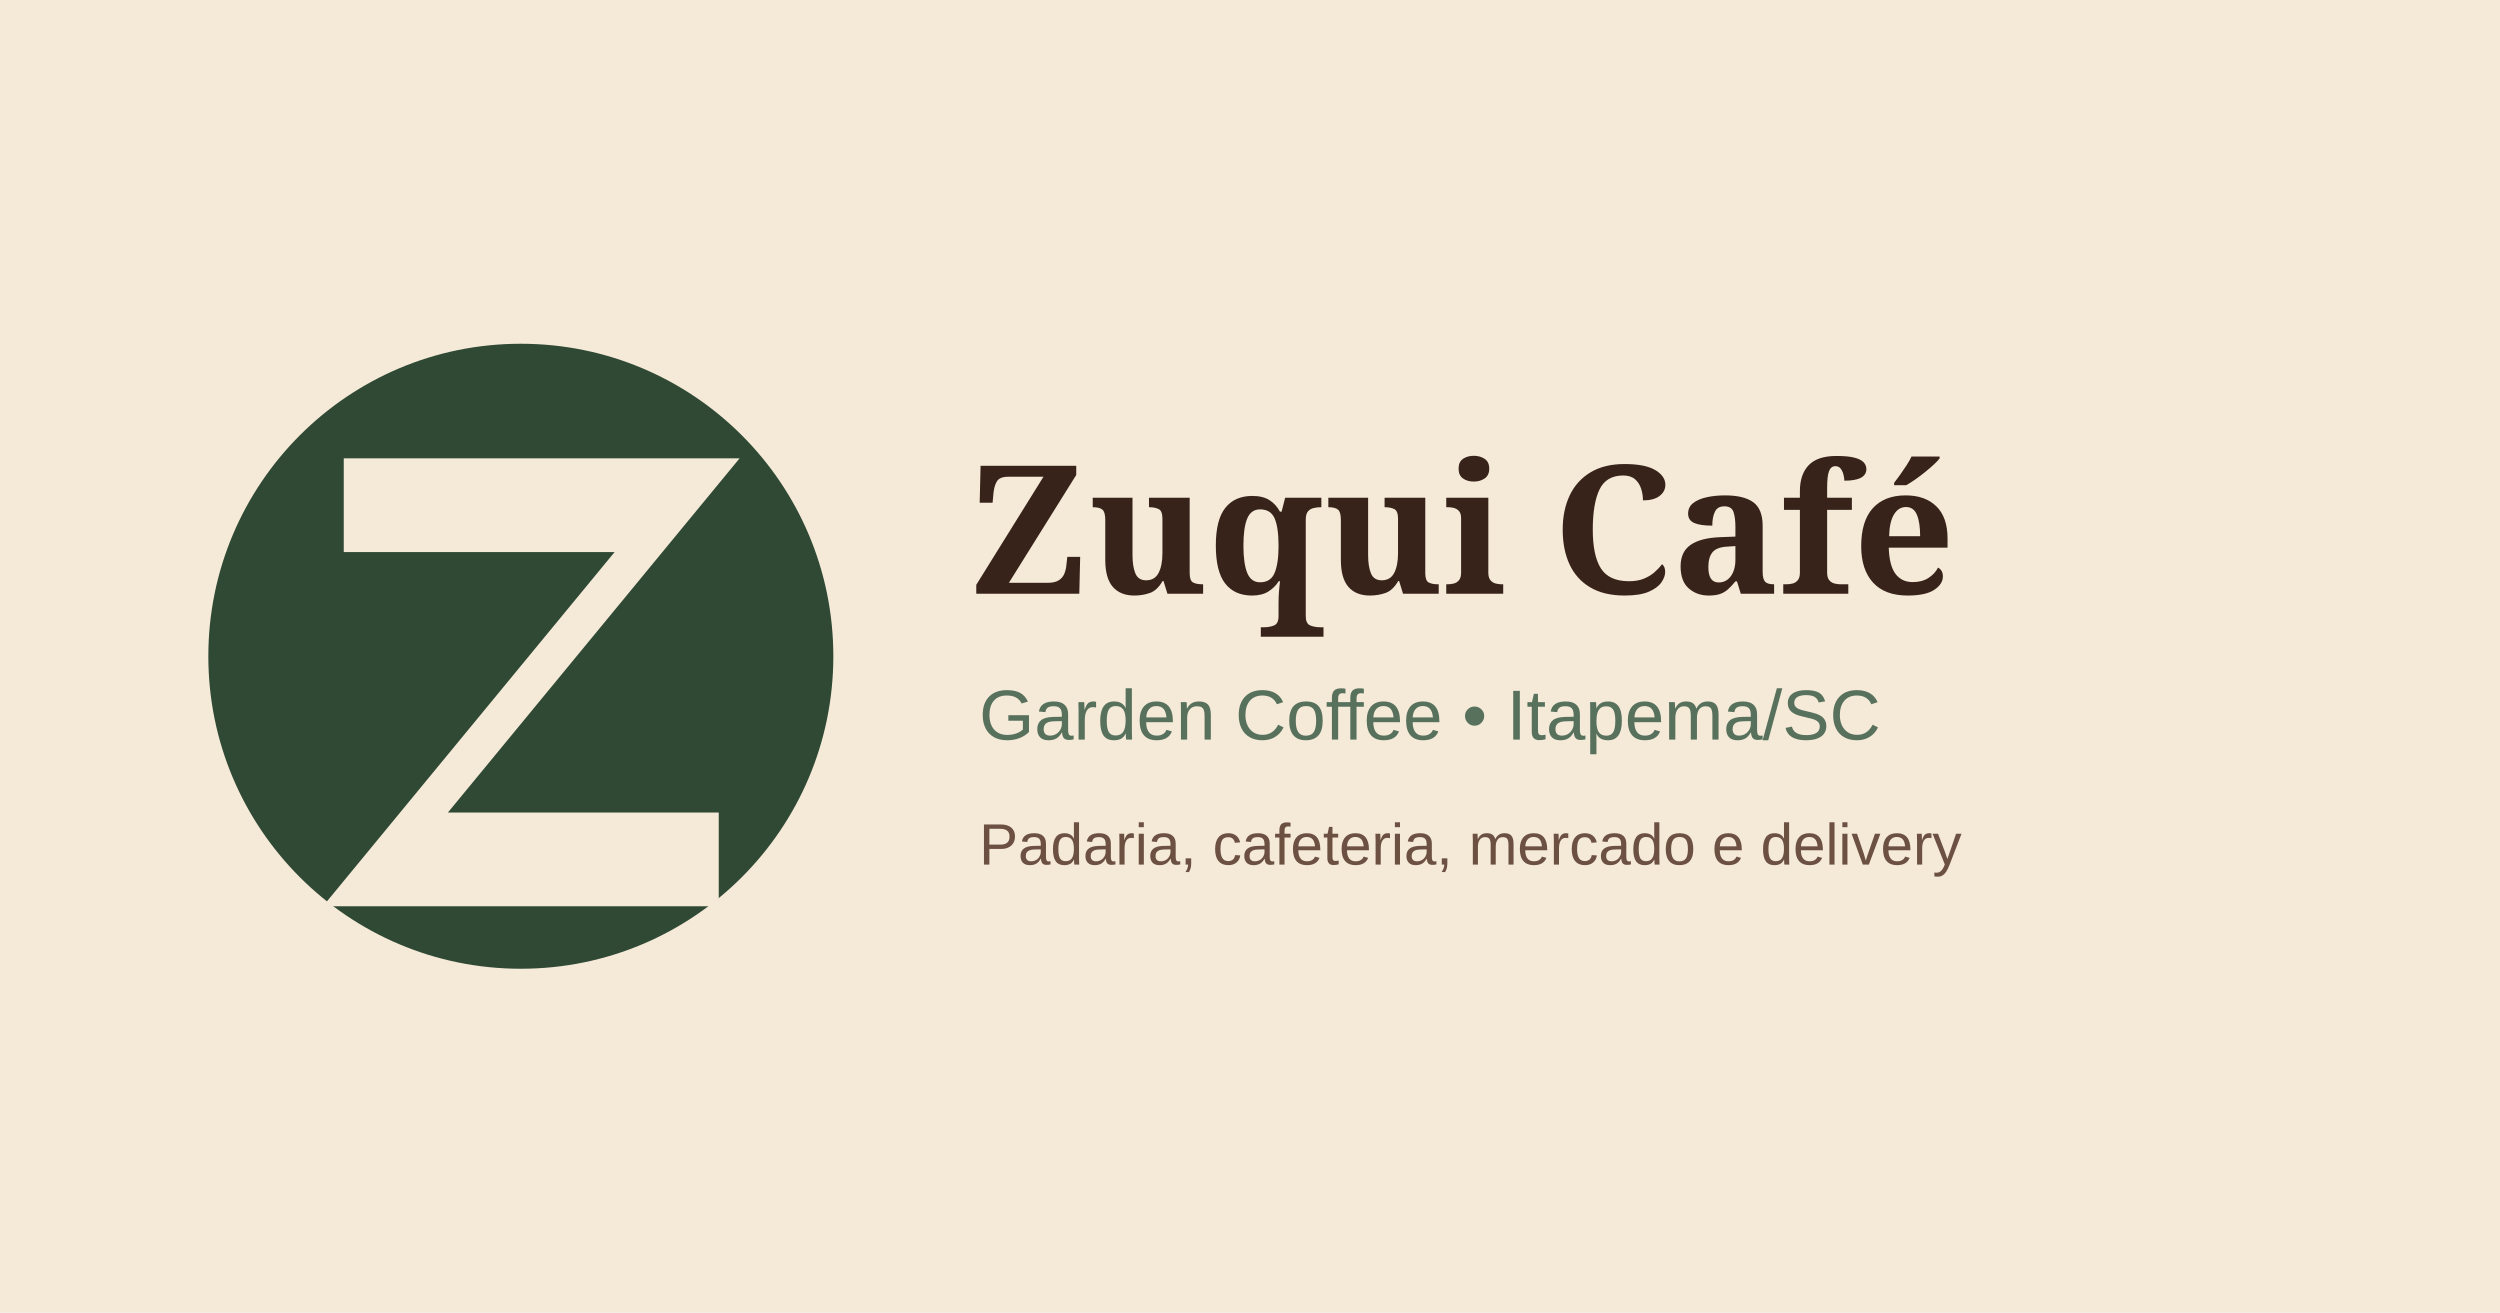
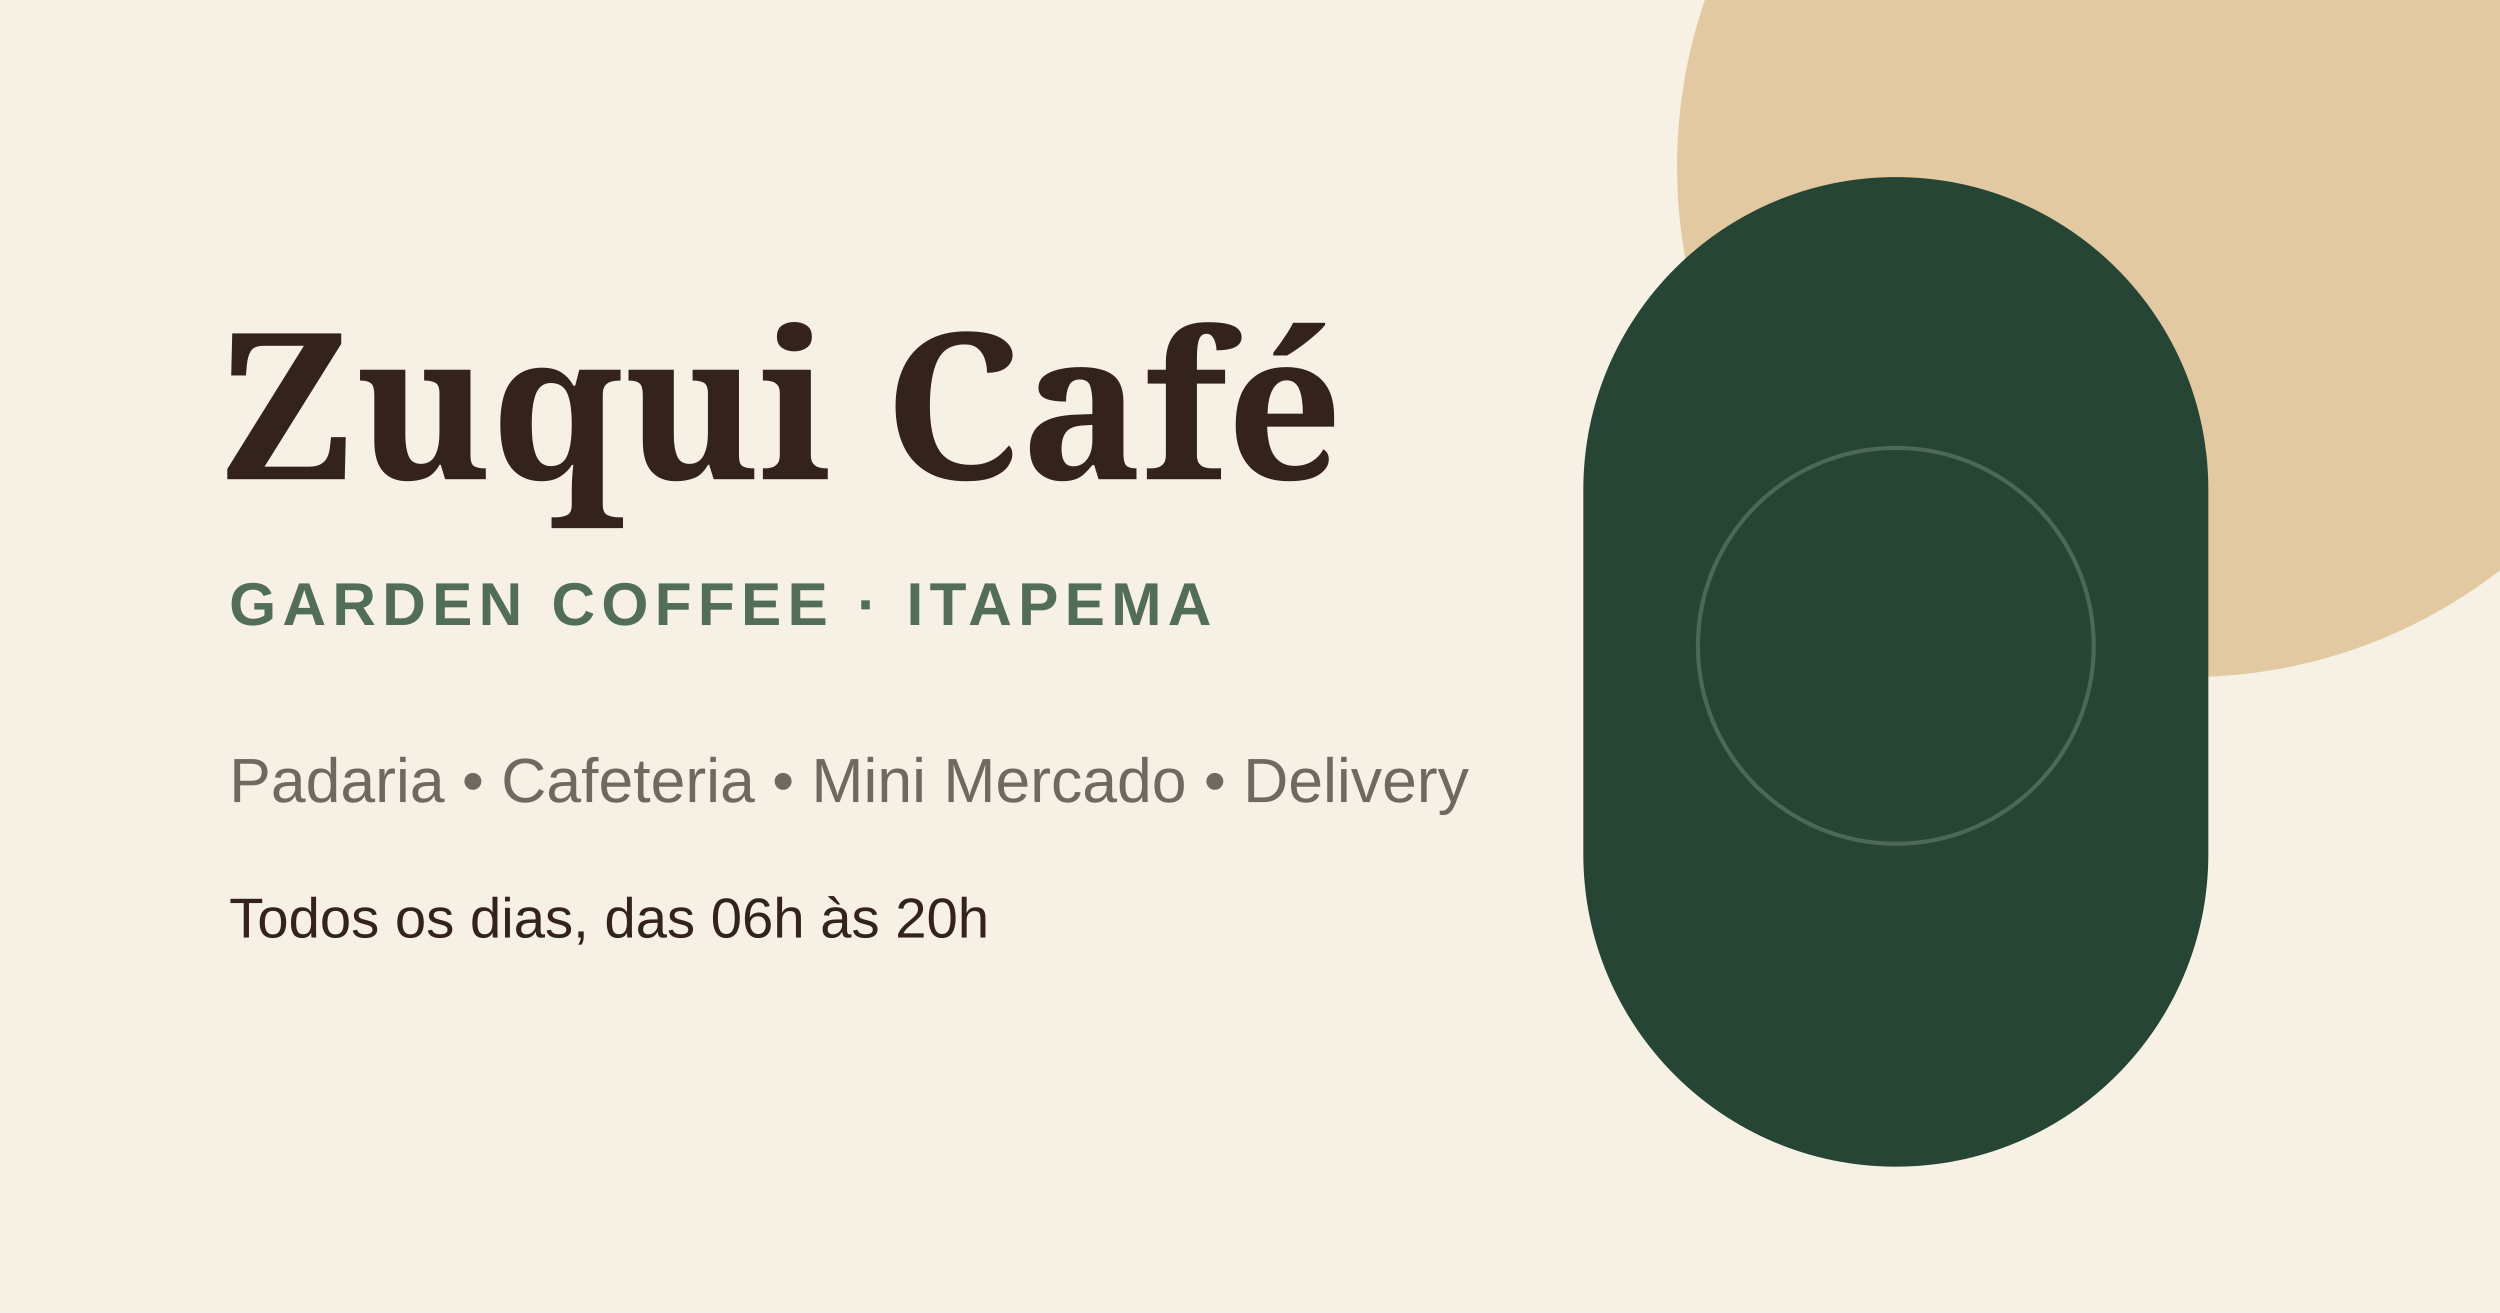
<svg xmlns="http://www.w3.org/2000/svg" viewBox="0 0 1200 630">
-   <rect width="1200" height="630" fill="#f5ead8" />
-   <circle cx="250" cy="315" r="150" fill="#2f4935" />
-   <path d="M165 220h190L215 390h130v45H155l140-170H165Z" fill="#f5ead8" />
-   <text x="465" y="285" font-family="Georgia,serif" font-size="86" font-weight="700" fill="#38231b">Zuqui Café</text>
-   <text x="470" y="355" font-family="Arial,sans-serif" font-size="34" fill="#57715c">Garden Coffee • Itapema/SC</text>
-   <text x="470" y="415" font-family="Arial,sans-serif" font-size="28" fill="#6c5142">Padaria, cafeteria, mercado e delivery</text>
+   <rect width="1200" height="630" fill="#f6f0e5" />
+   <circle cx="1050" cy="80" r="245" fill="#d7b37c" opacity=".65" />
+   <rect x="760" y="85" width="300" height="475" rx="150" fill="#264534" />
+   <circle cx="910" cy="310" r="95" fill="none" stroke="#fff" stroke-opacity=".18" stroke-width="2" />
+   <text x="105" y="230" font-family="Georgia,serif" font-size="98" font-weight="700" fill="#34231c">Zuqui Café</text>
+   <text x="110" y="300" font-family="Arial,sans-serif" font-size="29" font-weight="700" letter-spacing="3" fill="#526e58">GARDEN COFFEE · ITAPEMA</text>
+   <text x="110" y="385" font-family="Arial,sans-serif" font-size="30" fill="#716861">Padaria • Cafeteria • Mini Mercado • Delivery</text>
+   <text x="110" y="450" font-family="Arial,sans-serif" font-size="27" fill="#34231c">Todos os dias, das 06h às 20h</text>
</svg>
